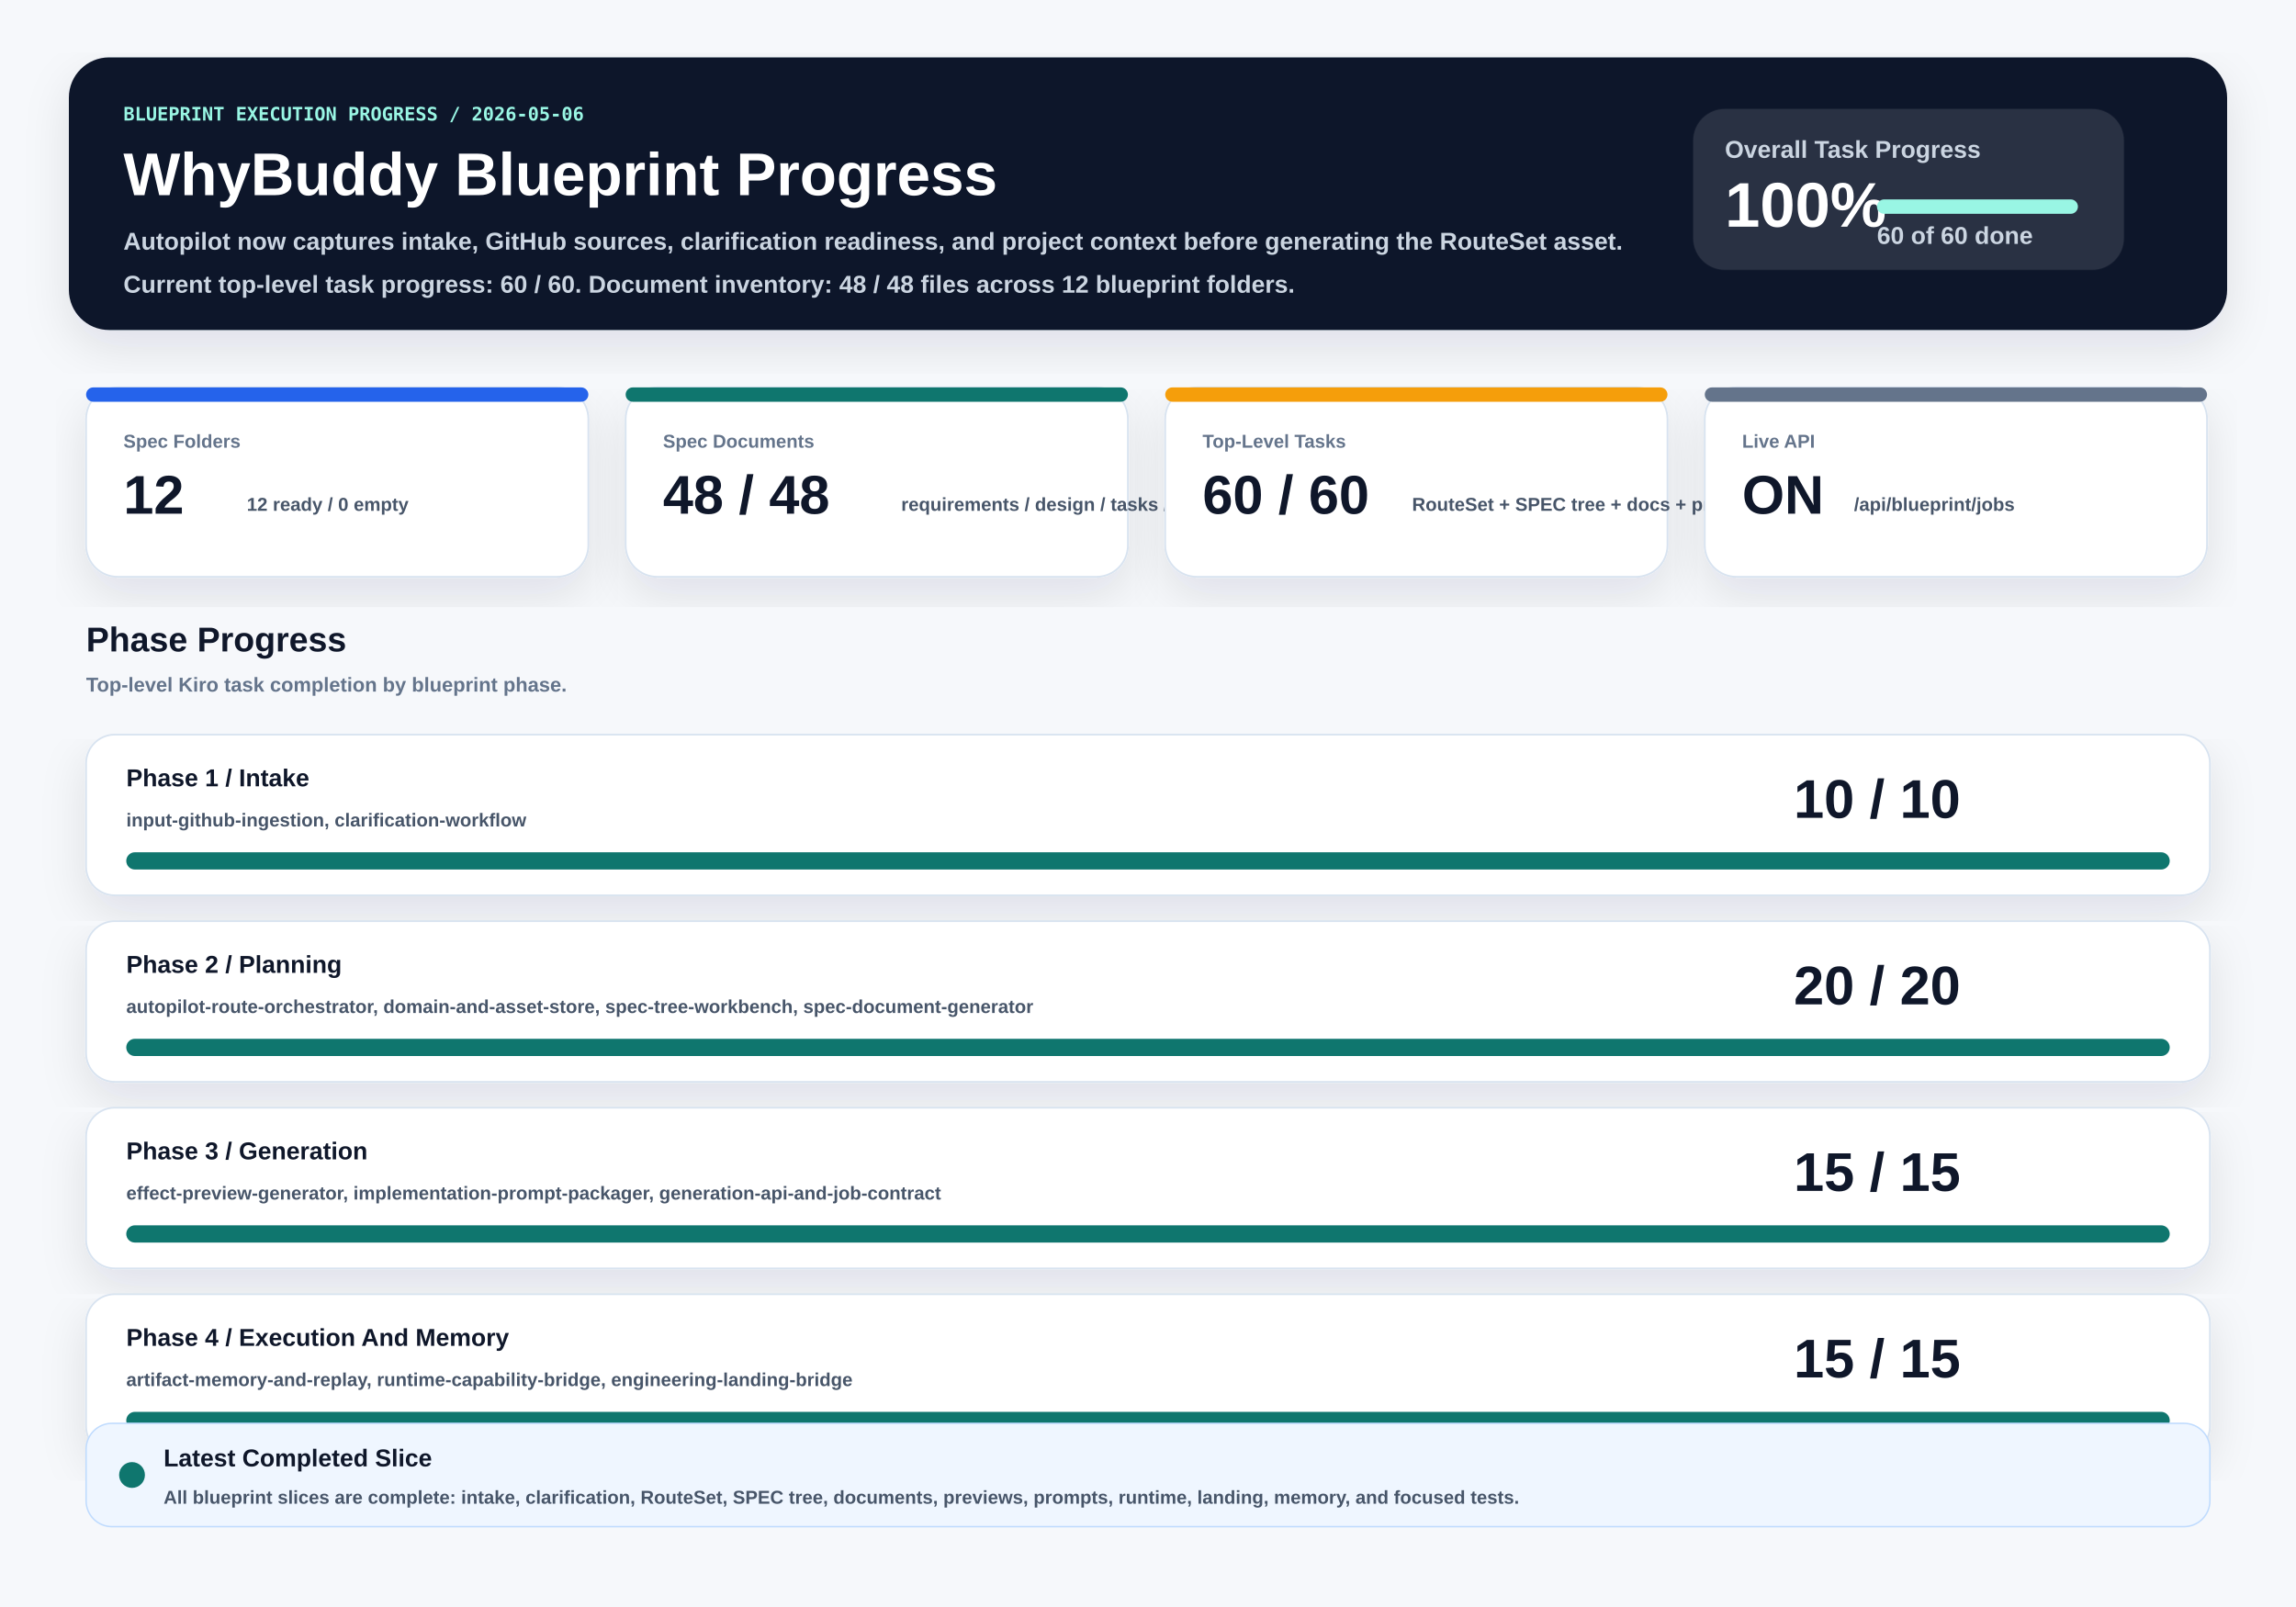
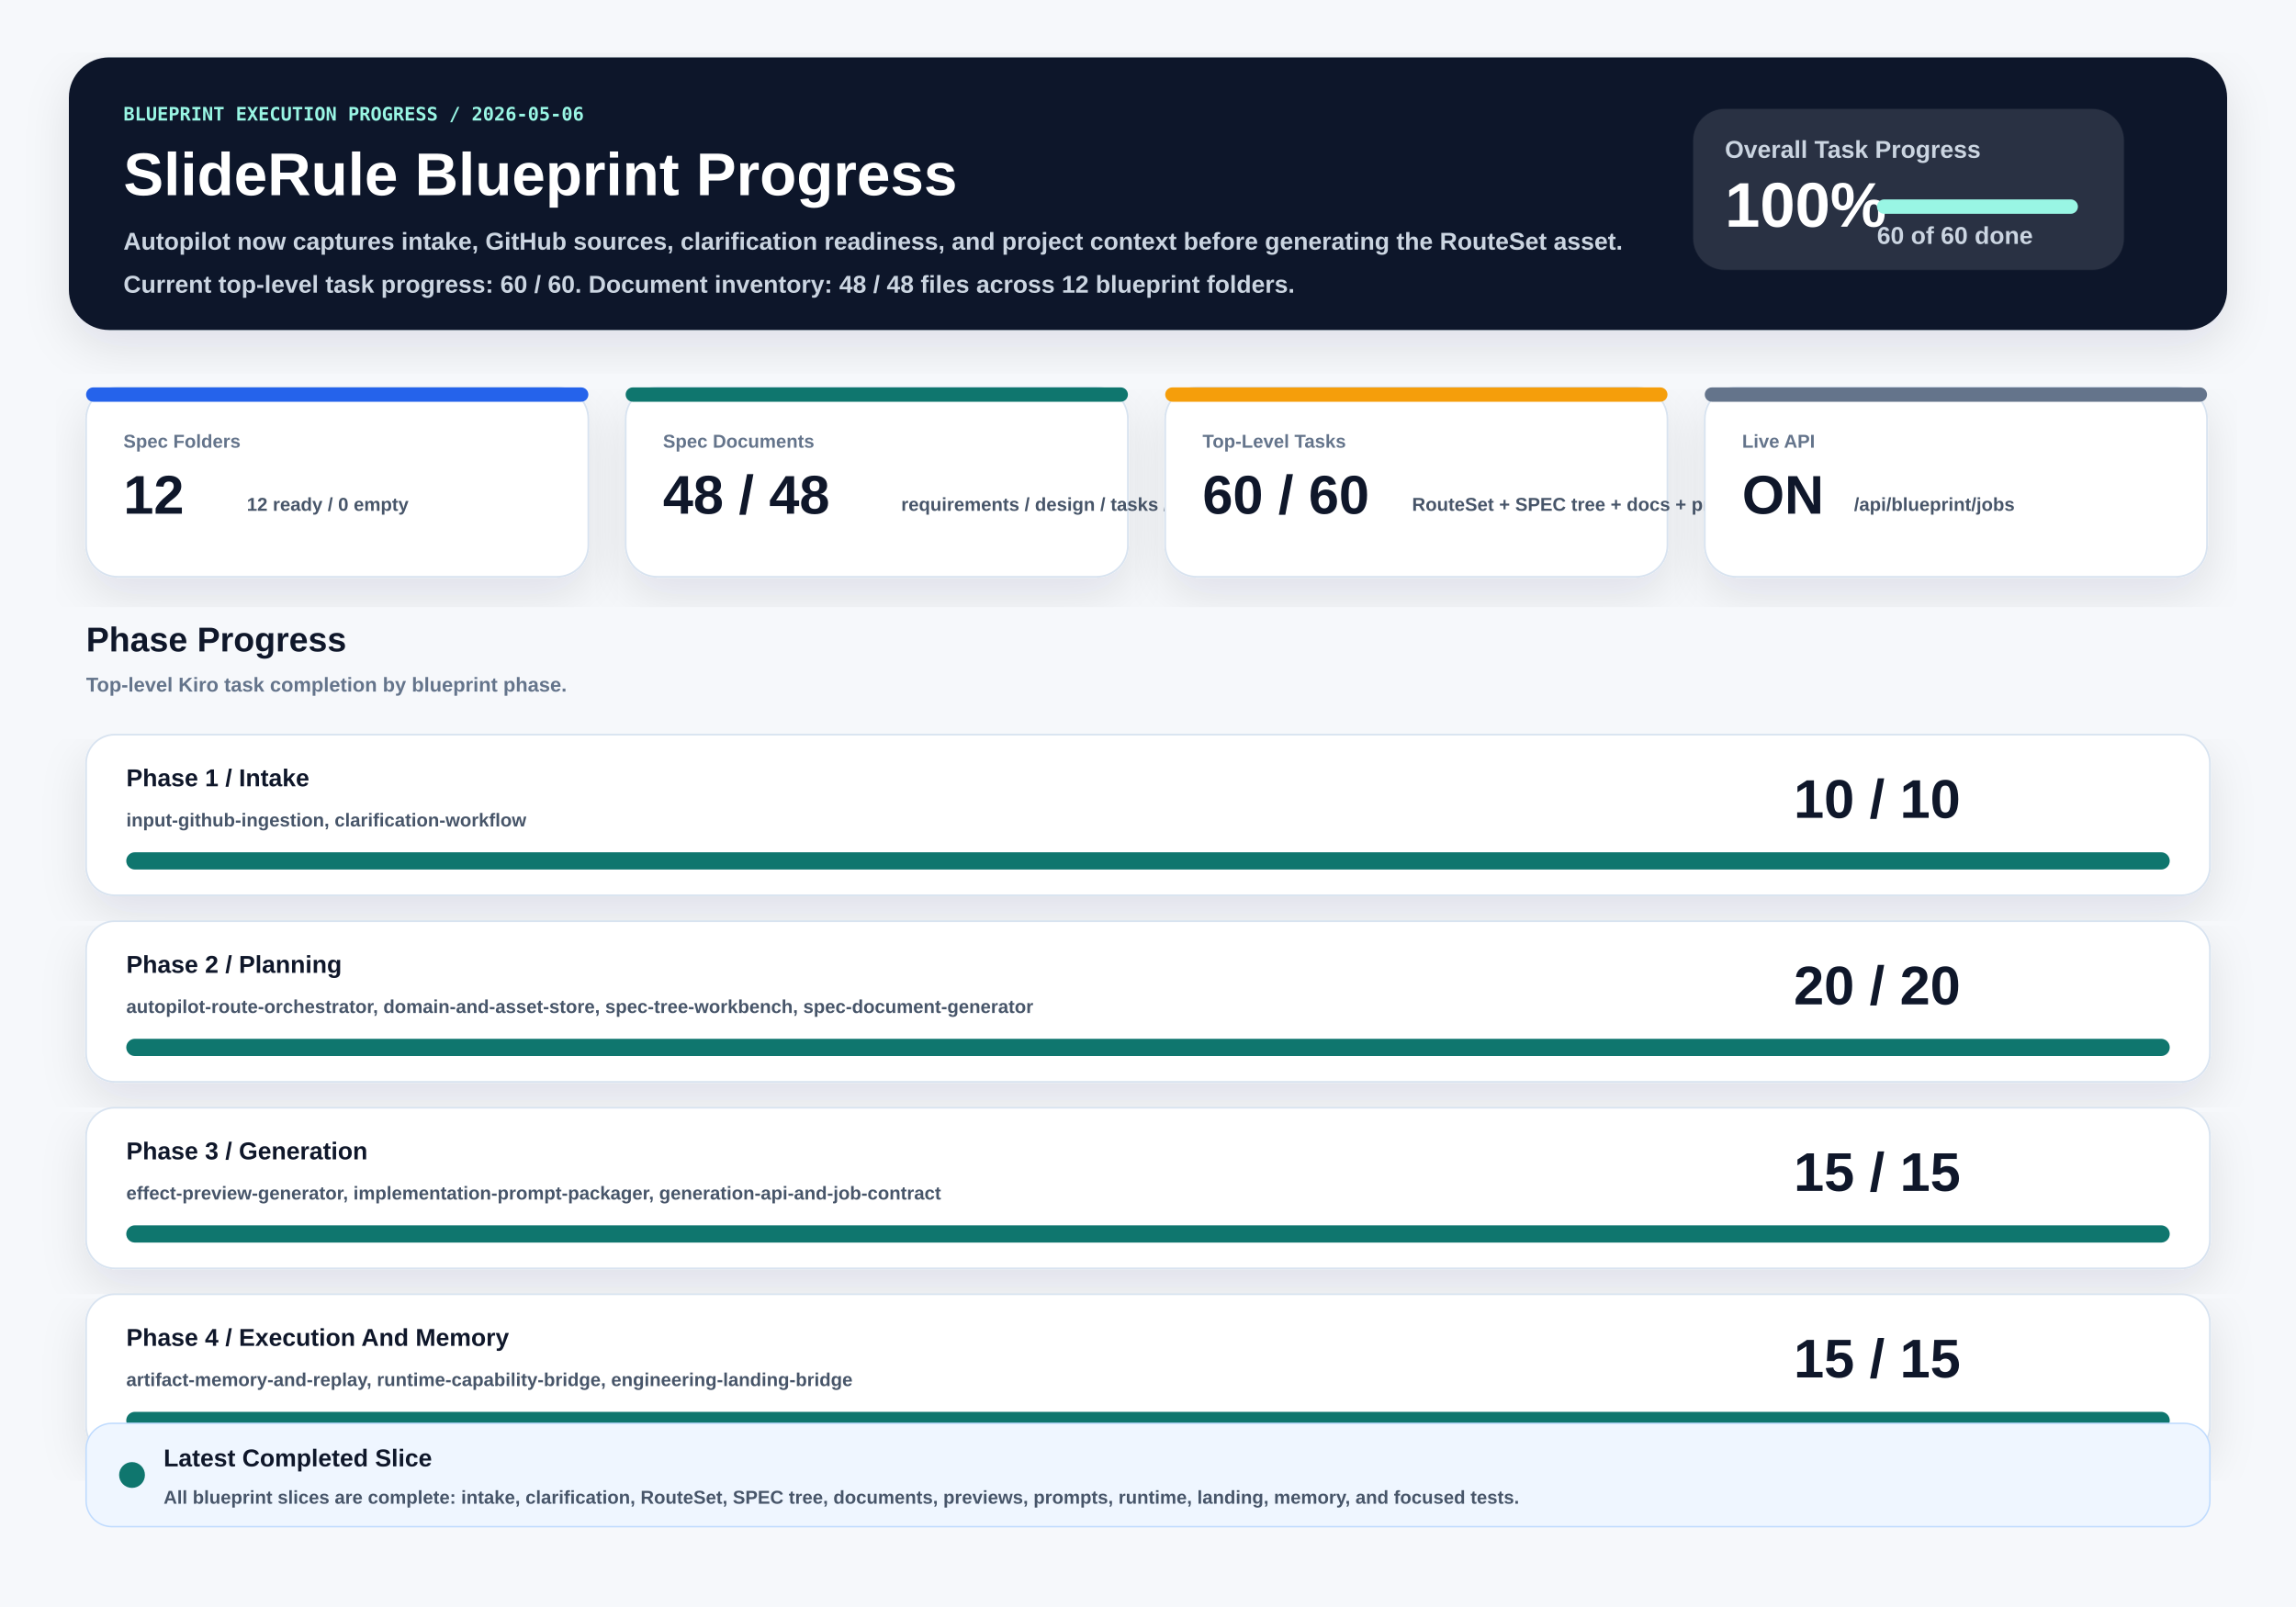
<svg xmlns="http://www.w3.org/2000/svg" width="1600" height="1120" viewBox="0 0 1600 1120" role="img" aria-labelledby="title desc">
  <defs>
    <filter id="shadow" x="-6%" y="-8%" width="112%" height="124%">
      <feDropShadow dx="0" dy="12" stdDeviation="16" flood-color="#0f172a" flood-opacity="0.10" />
    </filter>
    <style>
      .page {
        fill: #f6f8fb;
      }
      .hero {
        fill: #0f172a;
      }
      .panel {
        fill: #ffffff;
        stroke: #d8e3f0;
        stroke-width: 1.2;
        filter: url(#shadow);
      }
      .soft {
        fill: #f8fafc;
        stroke: #e2e8f0;
        stroke-width: 1;
      }
      .ready {
        fill: #ecfdf5;
        stroke: #99f6e4;
        stroke-width: 1;
      }
      .working {
        fill: #eff6ff;
        stroke: #bfdbfe;
        stroke-width: 1;
      }
      .empty {
        fill: #f1f5f9;
        stroke: #cbd5e1;
        stroke-width: 1;
      }
      .accent {
        fill: #0f766e;
      }
      .blue {
        fill: #2563eb;
      }
      .amber {
        fill: #f59e0b;
      }
      .slate {
        fill: #64748b;
      }
      .bar-bg {
        fill: #e2e8f0;
      }
      .bar-fill {
        fill: #0f766e;
      }
      .title {
        font:
          900 42px "Microsoft YaHei",
          "PingFang SC",
          "Noto Sans SC",
          Arial,
          sans-serif;
        fill: #ffffff;
        letter-spacing: 0;
      }
      .subtitle {
        font:
          700 17px "Microsoft YaHei",
          "PingFang SC",
          "Noto Sans SC",
          Arial,
          sans-serif;
        fill: #cbd5e1;
        letter-spacing: 0;
      }
      .kicker {
        font:
          800 13px "Cascadia Code",
          Consolas,
          monospace;
        fill: #99f6e4;
        letter-spacing: 0;
      }
      .metric-value {
        font:
          900 38px "Microsoft YaHei",
          "PingFang SC",
          "Noto Sans SC",
          Arial,
          sans-serif;
        fill: #0f172a;
        letter-spacing: 0;
      }
      .metric-label {
        font:
          800 13px "Microsoft YaHei",
          "PingFang SC",
          "Noto Sans SC",
          Arial,
          sans-serif;
        fill: #64748b;
        letter-spacing: 0;
      }
      .metric-note {
        font:
          700 13px "Microsoft YaHei",
          "PingFang SC",
          "Noto Sans SC",
          Arial,
          sans-serif;
        fill: #475569;
        letter-spacing: 0;
      }
      .section-title {
        font:
          900 24px "Microsoft YaHei",
          "PingFang SC",
          "Noto Sans SC",
          Arial,
          sans-serif;
        fill: #0f172a;
        letter-spacing: 0;
      }
      .section-note {
        font:
          700 14px "Microsoft YaHei",
          "PingFang SC",
          "Noto Sans SC",
          Arial,
          sans-serif;
        fill: #64748b;
        letter-spacing: 0;
      }
      .card-title {
        font:
          900 17px "Microsoft YaHei",
          "PingFang SC",
          "Noto Sans SC",
          Arial,
          sans-serif;
        fill: #0f172a;
        letter-spacing: 0;
      }
      .card-note {
        font:
          700 13px "Microsoft YaHei",
          "PingFang SC",
          "Noto Sans SC",
          Arial,
          sans-serif;
        fill: #475569;
        letter-spacing: 0;
      }
      .small {
        font:
          800 12px "Microsoft YaHei",
          "PingFang SC",
          "Noto Sans SC",
          Arial,
          sans-serif;
        fill: #64748b;
        letter-spacing: 0;
      }
      .tiny {
        font:
          800 11px "Cascadia Code",
          Consolas,
          monospace;
        fill: #64748b;
        letter-spacing: 0;
      }
      .done-text {
        fill: #0f766e;
      }
      .muted-text {
        fill: #94a3b8;
      }
    </style>
  </defs>
  <rect class="page" x="0" y="0" width="1600" height="1120" />
  <g filter="url(#shadow)">
    <rect class="hero" x="48" y="40" width="1504" height="190" rx="28" />
  </g>
  <text class="kicker" x="86" y="84">
    BLUEPRINT EXECUTION PROGRESS / 2026-05-06
  </text>
-   <text class="title" x="86" y="136">WhyBuddy Blueprint Progress</text>
+   <text class="title" x="86" y="136">SlideRule Blueprint Progress</text>
  <text class="subtitle" x="86" y="174">
    Autopilot now captures intake, GitHub sources, clarification readiness, and
    project context before generating the RouteSet asset.
  </text>
  <text class="subtitle" x="86" y="204">
    Current top-level task progress: 60 / 60. Document inventory: 48 / 48 files
    across 12 blueprint folders.
  </text>
  <g transform="translate(1180 76)">
    <rect x="0" y="0" width="300" height="112" rx="22" fill="#ffffff" opacity="0.12" stroke="#ffffff" stroke-opacity="0.24" />
    <text x="22" y="34" class="subtitle">Overall Task Progress</text>
    <text x="22" y="82" font-family="Microsoft YaHei, Arial, sans-serif" font-size="44" font-weight="900" fill="#ffffff">
      100%
    </text>
    <rect x="128" y="63" width="140" height="10" rx="5" fill="#ffffff" opacity="0.18" />
    <rect x="128" y="63" width="140" height="10" rx="5" fill="#99f6e4" />
    <text x="128" y="94" class="subtitle">60 of 60 done</text>
  </g>
  <g transform="translate(60 270)">
    <rect class="panel" x="0" y="0" width="350" height="132" rx="22" />
    <rect class="blue" x="0" y="0" width="350" height="10" rx="5" />
    <text class="metric-label" x="26" y="42">Spec Folders</text>
    <text class="metric-value" x="26" y="88">12</text>
    <text class="metric-note" x="112" y="86">12 ready / 0 empty</text>
  </g>
  <g transform="translate(436 270)">
    <rect class="panel" x="0" y="0" width="350" height="132" rx="22" />
    <rect class="accent" x="0" y="0" width="350" height="10" rx="5" />
    <text class="metric-label" x="26" y="42">Spec Documents</text>
    <text class="metric-value" x="26" y="88">48 / 48</text>
    <text class="metric-note" x="192" y="86">
      requirements / design / tasks / config
    </text>
  </g>
  <g transform="translate(812 270)">
    <rect class="panel" x="0" y="0" width="350" height="132" rx="22" />
    <rect class="amber" x="0" y="0" width="350" height="10" rx="5" />
    <text class="metric-label" x="26" y="42">Top-Level Tasks</text>
    <text class="metric-value" x="26" y="88">60 / 60</text>
    <text class="metric-note" x="172" y="86">
      RouteSet + SPEC tree + docs + prompts + runtime + landing + memory
    </text>
  </g>
  <g transform="translate(1188 270)">
    <rect class="panel" x="0" y="0" width="350" height="132" rx="22" />
    <rect class="slate" x="0" y="0" width="350" height="10" rx="5" />
    <text class="metric-label" x="26" y="42">Live API</text>
    <text class="metric-value" x="26" y="88">ON</text>
    <text class="metric-note" x="104" y="86">/api/blueprint/jobs</text>
  </g>
  <g transform="translate(60 454)">
    <text class="section-title" x="0" y="0">Phase Progress</text>
    <text class="section-note" x="0" y="28">
      Top-level Kiro task completion by blueprint phase.
    </text>
    <g transform="translate(0 58)">
      <rect class="panel" x="0" y="0" width="1480" height="112" rx="20" />
      <text class="card-title" x="28" y="36">Phase 1 / Intake</text>
      <text class="card-note" x="28" y="64">
        input-github-ingestion, clarification-workflow
      </text>
      <text class="metric-value" x="1190" y="58">10 / 10</text>
      <rect class="bar-bg" x="28" y="82" width="1424" height="12" rx="6" />
      <rect class="bar-fill" x="28" y="82" width="1424" height="12" rx="6" />
    </g>
    <g transform="translate(0 188)">
      <rect class="panel" x="0" y="0" width="1480" height="112" rx="20" />
      <text class="card-title" x="28" y="36">Phase 2 / Planning</text>
      <text class="card-note" x="28" y="64">
        autopilot-route-orchestrator, domain-and-asset-store,
        spec-tree-workbench, spec-document-generator
      </text>
      <text class="metric-value" x="1190" y="58">20 / 20</text>
      <rect class="bar-bg" x="28" y="82" width="1424" height="12" rx="6" />
      <rect class="bar-fill" x="28" y="82" width="1424" height="12" rx="6" />
    </g>
    <g transform="translate(0 318)">
      <rect class="panel" x="0" y="0" width="1480" height="112" rx="20" />
      <text class="card-title" x="28" y="36">Phase 3 / Generation</text>
      <text class="card-note" x="28" y="64">
        effect-preview-generator, implementation-prompt-packager,
        generation-api-and-job-contract
      </text>
      <text class="metric-value" x="1190" y="58">15 / 15</text>
      <rect class="bar-bg" x="28" y="82" width="1424" height="12" rx="6" />
      <rect class="bar-fill" x="28" y="82" width="1424" height="12" rx="6" />
    </g>
    <g transform="translate(0 448)">
      <rect class="panel" x="0" y="0" width="1480" height="112" rx="20" />
      <text class="card-title" x="28" y="36">
        Phase 4 / Execution And Memory
      </text>
      <text class="card-note" x="28" y="64">
        artifact-memory-and-replay, runtime-capability-bridge,
        engineering-landing-bridge
      </text>
      <text class="metric-value" x="1190" y="58">15 / 15</text>
      <rect class="bar-bg" x="28" y="82" width="1424" height="12" rx="6" />
      <rect class="bar-fill" x="28" y="82" width="1424" height="12" rx="6" />
    </g>
  </g>
  <g transform="translate(60 1040)">
    <rect class="working" x="0" y="-48" width="1480" height="72" rx="18" />
    <circle class="accent" cx="32" cy="-12" r="9" />
    <text class="card-title" x="54" y="-18">Latest Completed Slice</text>
    <text class="card-note" x="54" y="8">
      All blueprint slices are complete: intake, clarification, RouteSet,
      SPEC tree, documents, previews, prompts, runtime, landing, memory, and
      focused tests.
    </text>
  </g>
</svg>
